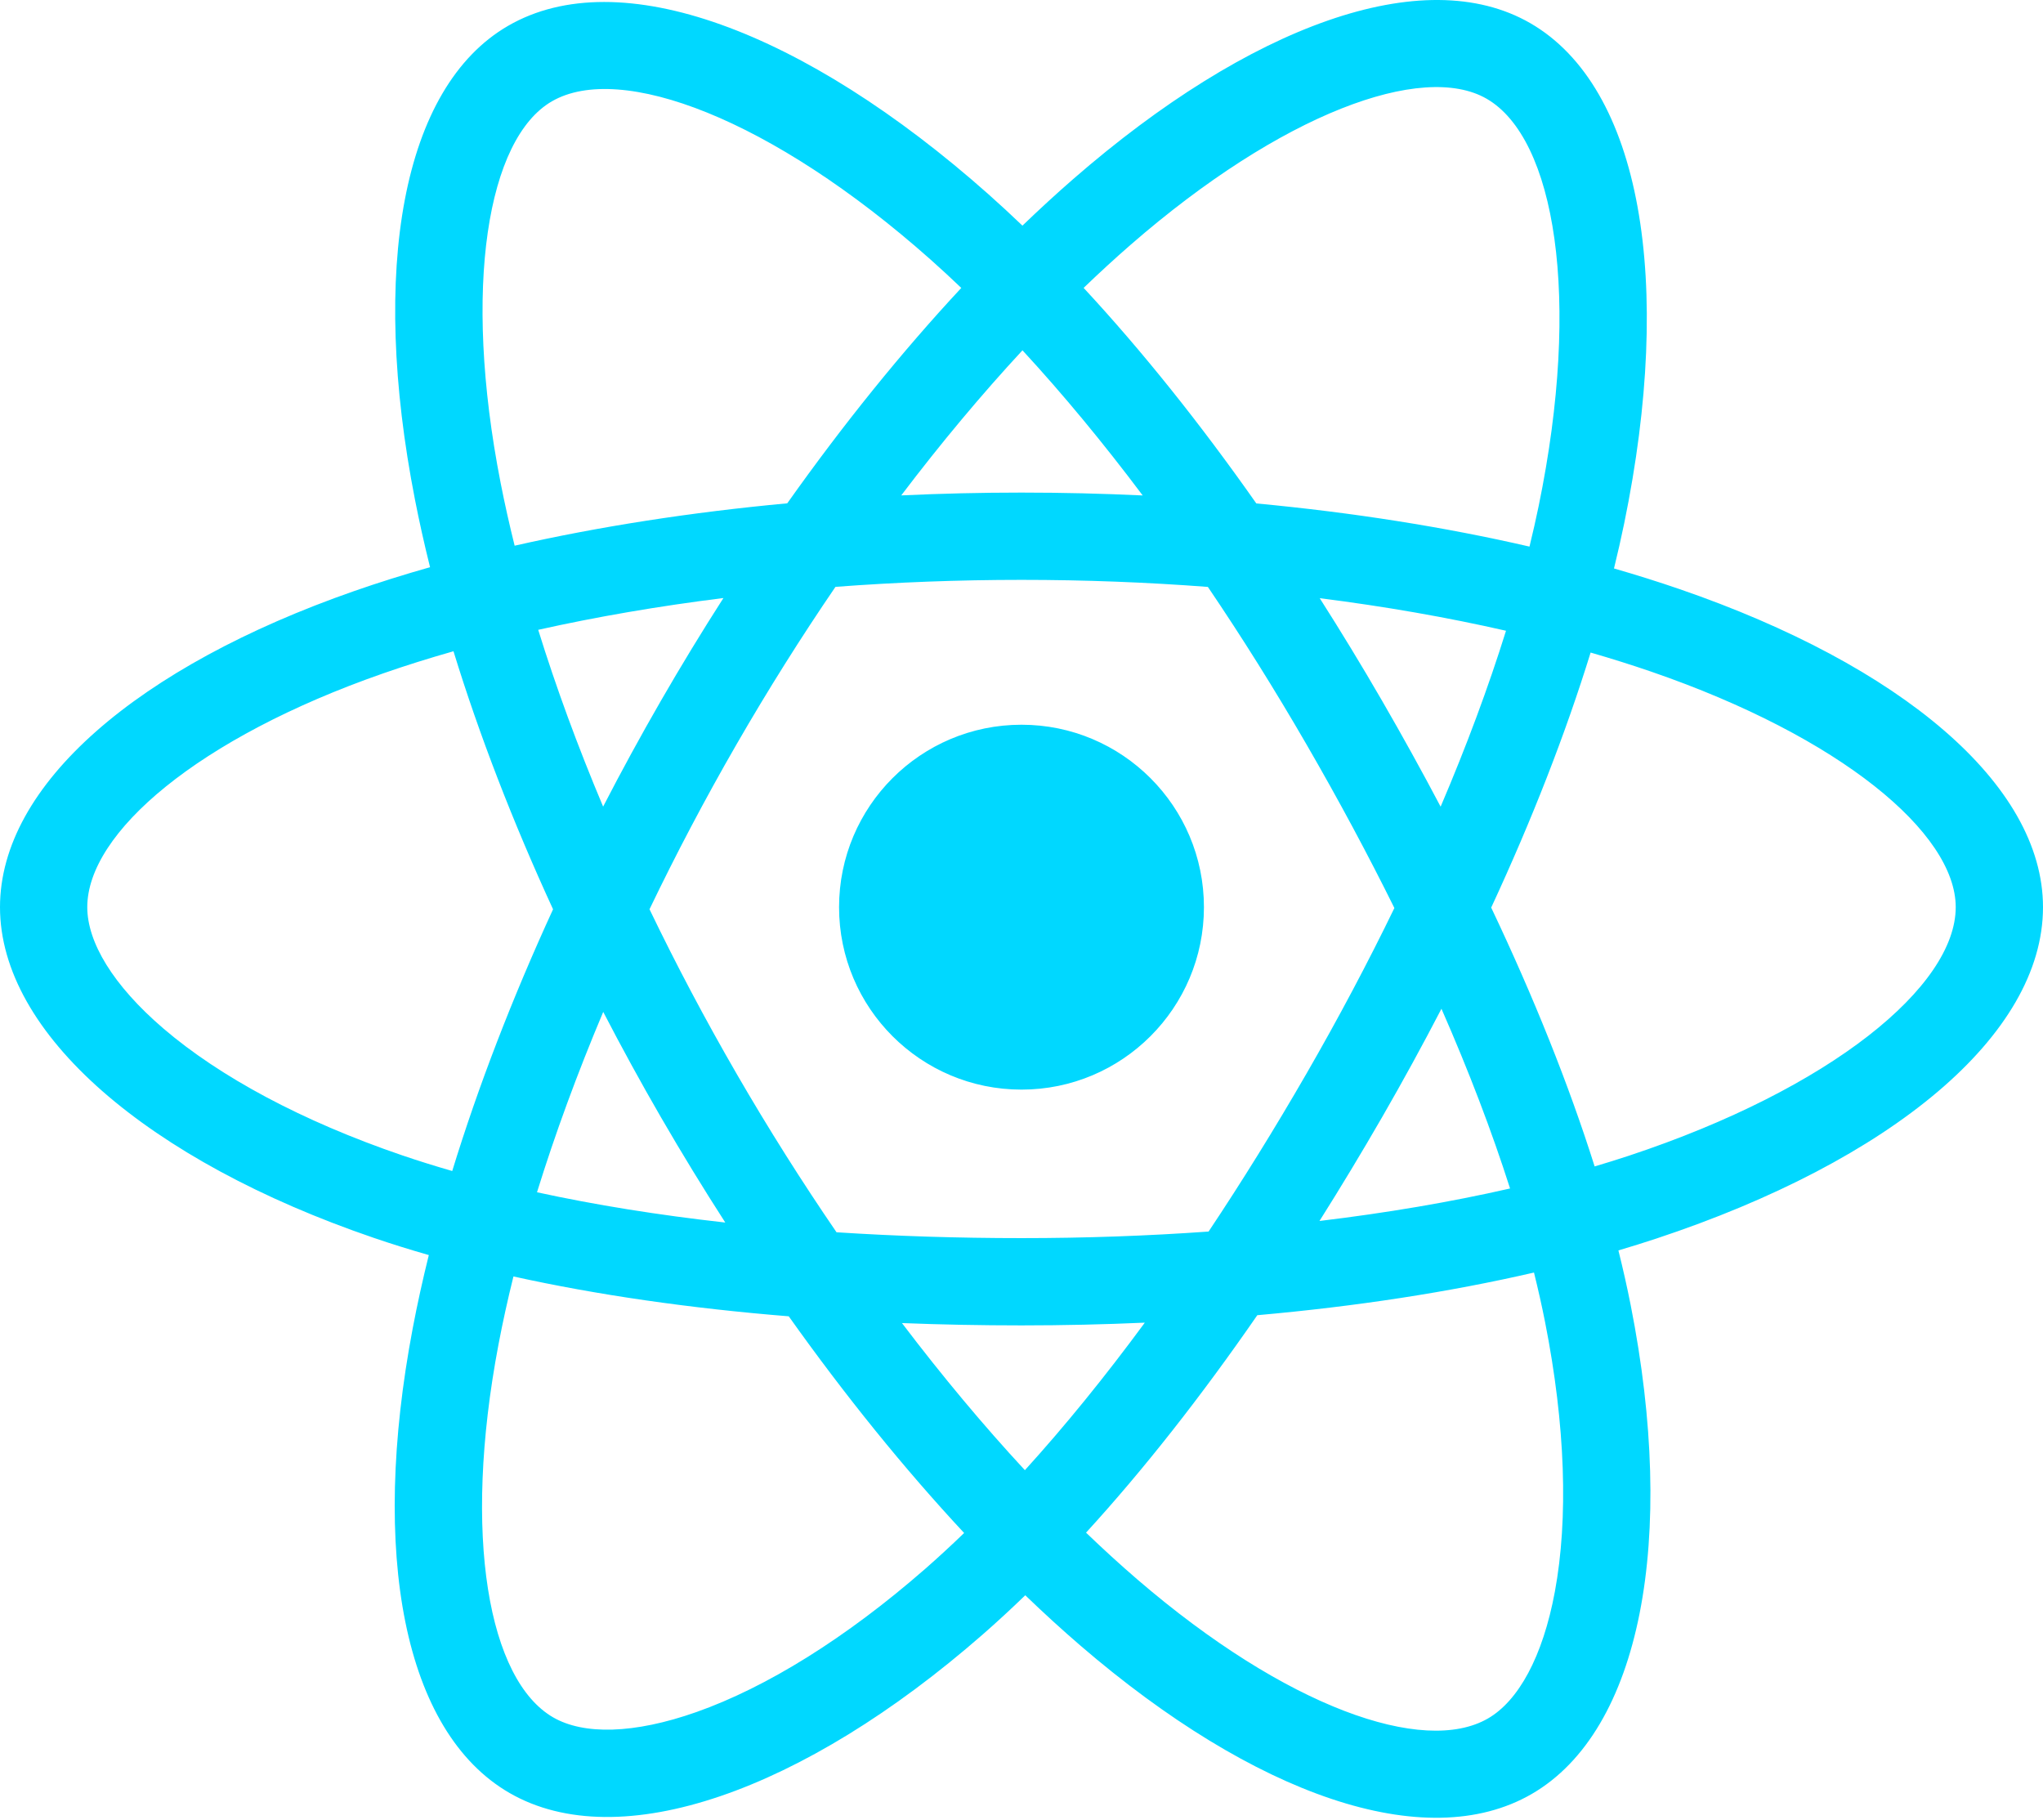
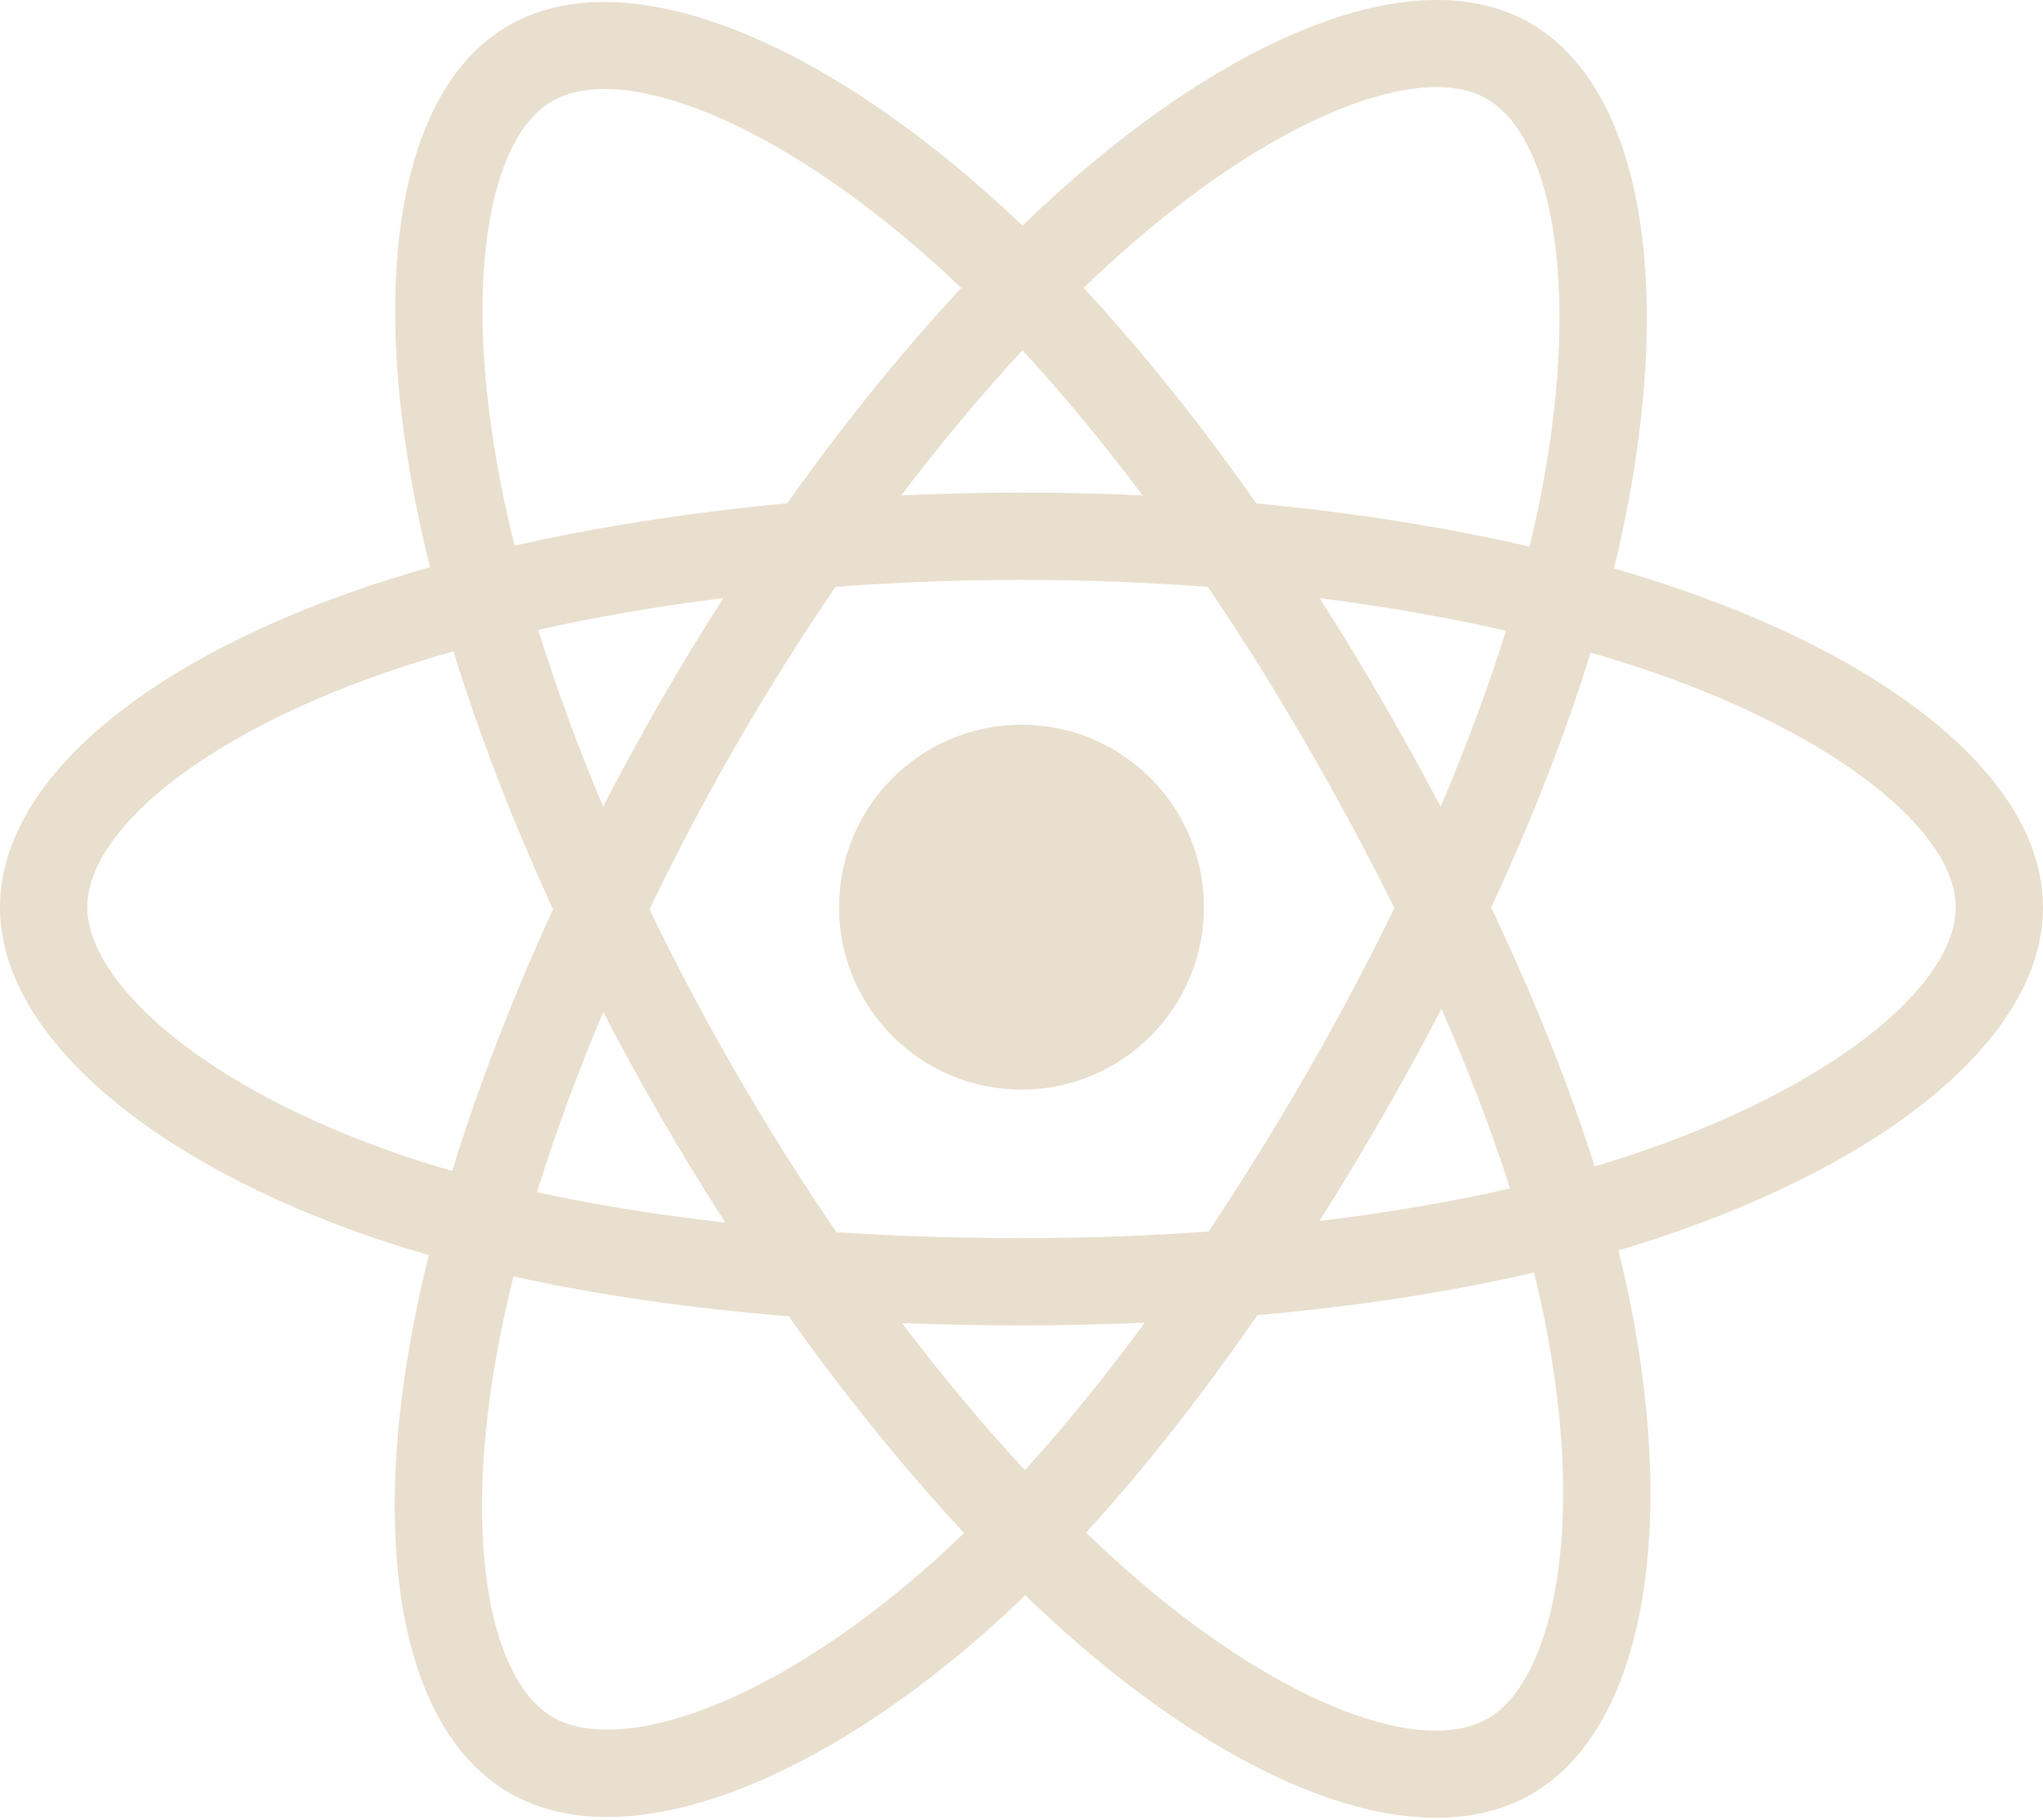
<svg xmlns="http://www.w3.org/2000/svg" width="256px" height="228px" viewBox="0 0 256 228" version="1.1" preserveAspectRatio="xMidYMid">
  <g>
-     <path d="M210.483,73.824 C207.828,72.91 205.076,72.045 202.242,71.227 C202.708,69.326 203.136,67.45 203.516,65.606 C209.754,35.325 205.675,10.93 191.747,2.898 C178.392,-4.803 156.551,3.227 134.493,22.424 C132.372,24.27 130.245,26.224 128.118,28.272 C126.702,26.917 125.287,25.608 123.877,24.355 C100.759,3.829 77.587,-4.822 63.673,3.233 C50.33,10.957 46.379,33.89 51.995,62.588 C52.537,65.36 53.171,68.191 53.887,71.069 C50.608,72 47.442,72.992 44.413,74.048 C17.309,83.497 0,98.307 0,113.668 C0,129.533 18.582,145.446 46.812,155.095 C49.039,155.857 51.351,156.577 53.733,157.26 C52.96,160.373 52.288,163.423 51.723,166.398 C46.369,194.598 50.55,216.989 63.857,224.664 C77.601,232.59 100.669,224.443 123.13,204.809 C124.906,203.257 126.687,201.611 128.472,199.886 C130.786,202.114 133.095,204.222 135.393,206.2 C157.15,224.922 178.638,232.482 191.932,224.786 C205.663,216.837 210.126,192.783 204.332,163.518 C203.89,161.283 203.375,159 202.797,156.676 C204.417,156.197 206.007,155.702 207.557,155.188 C236.905,145.465 256,129.745 256,113.668 C256,98.251 238.132,83.342 210.483,73.824 L210.483,73.824 Z M204.118,144.808 C202.718,145.271 201.282,145.719 199.818,146.153 C196.578,135.896 192.206,124.99 186.855,113.721 C191.961,102.721 196.165,91.954 199.314,81.764 C201.933,82.522 204.474,83.321 206.924,84.164 C230.613,92.32 245.064,104.377 245.064,113.668 C245.064,123.564 229.458,136.411 204.118,144.808 L204.118,144.808 Z M193.604,165.642 C196.166,178.583 196.531,190.283 194.835,199.429 C193.31,207.648 190.244,213.127 186.452,215.322 C178.385,219.991 161.132,213.921 142.525,197.91 C140.392,196.074 138.244,194.115 136.088,192.04 C143.302,184.151 150.511,174.98 157.547,164.794 C169.923,163.696 181.615,161.9 192.218,159.449 C192.74,161.556 193.204,163.622 193.604,165.642 L193.604,165.642 Z M87.276,214.515 C79.394,217.298 73.116,217.378 69.321,215.19 C61.246,210.533 57.889,192.554 62.468,168.438 C62.993,165.676 63.617,162.839 64.337,159.939 C74.823,162.258 86.43,163.927 98.835,164.933 C105.919,174.9 113.336,184.061 120.811,192.083 C119.178,193.659 117.551,195.16 115.934,196.575 C106.001,205.257 96.048,211.417 87.276,214.515 L87.276,214.515 Z M50.349,144.747 C37.866,140.48 27.557,134.935 20.491,128.884 C14.141,123.447 10.936,118.048 10.936,113.668 C10.936,104.346 24.833,92.456 48.012,84.375 C50.825,83.394 53.769,82.47 56.824,81.602 C60.028,92.022 64.23,102.917 69.301,113.934 C64.164,125.115 59.902,136.183 56.667,146.726 C54.489,146.099 52.379,145.44 50.349,144.747 L50.349,144.747 Z M62.727,60.488 C57.916,35.9 61.111,17.353 69.152,12.698 C77.716,7.74 96.654,14.809 116.615,32.533 C117.891,33.666 119.172,34.851 120.456,36.078 C113.018,44.065 105.669,53.157 98.648,63.066 C86.608,64.182 75.083,65.974 64.487,68.375 C63.821,65.695 63.231,63.062 62.727,60.488 L62.727,60.488 Z M173.154,87.755 C170.621,83.38 168.02,79.108 165.369,74.952 C173.537,75.985 181.363,77.356 188.712,79.033 C186.506,86.104 183.756,93.497 180.519,101.077 C178.196,96.668 175.74,92.223 173.154,87.755 L173.154,87.755 Z M128.122,43.894 C133.166,49.359 138.218,55.46 143.187,62.08 C138.18,61.844 133.111,61.721 128,61.721 C122.937,61.721 117.906,61.841 112.93,62.074 C117.904,55.515 122.999,49.422 128.122,43.894 L128.122,43.894 Z M82.802,87.831 C80.272,92.218 77.861,96.639 75.575,101.069 C72.391,93.516 69.666,86.089 67.441,78.917 C74.745,77.283 82.534,75.946 90.65,74.933 C87.961,79.127 85.339,83.43 82.802,87.83 L82.802,87.831 L82.802,87.831 Z M90.883,153.183 C82.498,152.247 74.592,150.98 67.29,149.39 C69.551,142.091 72.335,134.505 75.588,126.79 C77.879,131.216 80.299,135.638 82.845,140.036 L82.846,140.036 C85.439,144.515 88.126,148.904 90.883,153.183 L90.883,153.183 Z M128.425,184.213 C123.241,178.621 118.071,172.434 113.022,165.78 C117.924,165.972 122.921,166.071 128,166.071 C133.218,166.071 138.376,165.953 143.453,165.727 C138.468,172.501 133.435,178.697 128.425,184.213 L128.425,184.213 Z M180.623,126.396 C184.045,134.195 186.929,141.741 189.219,148.916 C181.797,150.61 173.783,151.974 165.339,152.987 C167.997,148.776 170.62,144.43 173.198,139.961 C175.805,135.438 178.282,130.909 180.623,126.396 L180.623,126.396 Z M163.725,134.497 C159.723,141.436 155.614,148.059 151.444,154.312 C143.847,154.855 135.999,155.135 128,155.135 C120.033,155.135 112.284,154.887 104.822,154.403 C100.483,148.068 96.285,141.425 92.309,134.557 L92.31,134.557 C88.344,127.707 84.694,120.799 81.387,113.93 C84.693,107.046 88.334,100.13 92.277,93.293 L92.276,93.294 C96.229,86.439 100.39,79.828 104.689,73.533 C112.302,72.957 120.11,72.657 128,72.657 L128,72.657 C135.926,72.657 143.743,72.96 151.354,73.54 C155.587,79.789 159.72,86.378 163.689,93.235 C167.703,100.169 171.39,107.038 174.725,113.775 C171.4,120.628 167.721,127.567 163.725,134.497 L163.725,134.497 Z M186.285,12.373 C194.857,17.317 198.191,37.254 192.805,63.399 C192.461,65.067 192.075,66.766 191.654,68.488 C181.033,66.037 169.5,64.214 157.425,63.081 C150.391,53.064 143.102,43.957 135.785,36.073 C137.752,34.181 139.716,32.376 141.673,30.673 C160.572,14.226 178.237,7.732 186.285,12.373 L186.285,12.373 Z M128,90.808 C140.625,90.808 150.86,101.043 150.86,113.668 C150.86,126.293 140.625,136.528 128,136.528 C115.375,136.528 105.14,126.293 105.14,113.668 C105.14,101.043 115.375,90.808 128,90.808 L128,90.808 Z" fill="#00D8FF" />
+     <path d="M210.483,73.824 C207.828,72.91 205.076,72.045 202.242,71.227 C202.708,69.326 203.136,67.45 203.516,65.606 C209.754,35.325 205.675,10.93 191.747,2.898 C178.392,-4.803 156.551,3.227 134.493,22.424 C132.372,24.27 130.245,26.224 128.118,28.272 C126.702,26.917 125.287,25.608 123.877,24.355 C100.759,3.829 77.587,-4.822 63.673,3.233 C50.33,10.957 46.379,33.89 51.995,62.588 C52.537,65.36 53.171,68.191 53.887,71.069 C50.608,72 47.442,72.992 44.413,74.048 C17.309,83.497 0,98.307 0,113.668 C0,129.533 18.582,145.446 46.812,155.095 C49.039,155.857 51.351,156.577 53.733,157.26 C52.96,160.373 52.288,163.423 51.723,166.398 C46.369,194.598 50.55,216.989 63.857,224.664 C77.601,232.59 100.669,224.443 123.13,204.809 C124.906,203.257 126.687,201.611 128.472,199.886 C130.786,202.114 133.095,204.222 135.393,206.2 C157.15,224.922 178.638,232.482 191.932,224.786 C205.663,216.837 210.126,192.783 204.332,163.518 C203.89,161.283 203.375,159 202.797,156.676 C204.417,156.197 206.007,155.702 207.557,155.188 C236.905,145.465 256,129.745 256,113.668 C256,98.251 238.132,83.342 210.483,73.824 L210.483,73.824 Z M204.118,144.808 C202.718,145.271 201.282,145.719 199.818,146.153 C196.578,135.896 192.206,124.99 186.855,113.721 C191.961,102.721 196.165,91.954 199.314,81.764 C201.933,82.522 204.474,83.321 206.924,84.164 C230.613,92.32 245.064,104.377 245.064,113.668 C245.064,123.564 229.458,136.411 204.118,144.808 L204.118,144.808 Z M193.604,165.642 C196.166,178.583 196.531,190.283 194.835,199.429 C193.31,207.648 190.244,213.127 186.452,215.322 C178.385,219.991 161.132,213.921 142.525,197.91 C140.392,196.074 138.244,194.115 136.088,192.04 C143.302,184.151 150.511,174.98 157.547,164.794 C169.923,163.696 181.615,161.9 192.218,159.449 C192.74,161.556 193.204,163.622 193.604,165.642 L193.604,165.642 Z M87.276,214.515 C79.394,217.298 73.116,217.378 69.321,215.19 C61.246,210.533 57.889,192.554 62.468,168.438 C62.993,165.676 63.617,162.839 64.337,159.939 C74.823,162.258 86.43,163.927 98.835,164.933 C105.919,174.9 113.336,184.061 120.811,192.083 C119.178,193.659 117.551,195.16 115.934,196.575 C106.001,205.257 96.048,211.417 87.276,214.515 L87.276,214.515 Z M50.349,144.747 C37.866,140.48 27.557,134.935 20.491,128.884 C14.141,123.447 10.936,118.048 10.936,113.668 C10.936,104.346 24.833,92.456 48.012,84.375 C50.825,83.394 53.769,82.47 56.824,81.602 C60.028,92.022 64.23,102.917 69.301,113.934 C64.164,125.115 59.902,136.183 56.667,146.726 C54.489,146.099 52.379,145.44 50.349,144.747 L50.349,144.747 Z M62.727,60.488 C57.916,35.9 61.111,17.353 69.152,12.698 C77.716,7.74 96.654,14.809 116.615,32.533 C117.891,33.666 119.172,34.851 120.456,36.078 C113.018,44.065 105.669,53.157 98.648,63.066 C86.608,64.182 75.083,65.974 64.487,68.375 C63.821,65.695 63.231,63.062 62.727,60.488 L62.727,60.488 Z M173.154,87.755 C170.621,83.38 168.02,79.108 165.369,74.952 C173.537,75.985 181.363,77.356 188.712,79.033 C186.506,86.104 183.756,93.497 180.519,101.077 C178.196,96.668 175.74,92.223 173.154,87.755 L173.154,87.755 Z M128.122,43.894 C133.166,49.359 138.218,55.46 143.187,62.08 C138.18,61.844 133.111,61.721 128,61.721 C122.937,61.721 117.906,61.841 112.93,62.074 C117.904,55.515 122.999,49.422 128.122,43.894 L128.122,43.894 Z M82.802,87.831 C80.272,92.218 77.861,96.639 75.575,101.069 C72.391,93.516 69.666,86.089 67.441,78.917 C74.745,77.283 82.534,75.946 90.65,74.933 C87.961,79.127 85.339,83.43 82.802,87.83 L82.802,87.831 L82.802,87.831 Z M90.883,153.183 C82.498,152.247 74.592,150.98 67.29,149.39 C69.551,142.091 72.335,134.505 75.588,126.79 C77.879,131.216 80.299,135.638 82.845,140.036 L82.846,140.036 C85.439,144.515 88.126,148.904 90.883,153.183 L90.883,153.183 Z M128.425,184.213 C123.241,178.621 118.071,172.434 113.022,165.78 C117.924,165.972 122.921,166.071 128,166.071 C133.218,166.071 138.376,165.953 143.453,165.727 C138.468,172.501 133.435,178.697 128.425,184.213 L128.425,184.213 Z M180.623,126.396 C184.045,134.195 186.929,141.741 189.219,148.916 C181.797,150.61 173.783,151.974 165.339,152.987 C167.997,148.776 170.62,144.43 173.198,139.961 C175.805,135.438 178.282,130.909 180.623,126.396 L180.623,126.396 Z M163.725,134.497 C159.723,141.436 155.614,148.059 151.444,154.312 C143.847,154.855 135.999,155.135 128,155.135 C120.033,155.135 112.284,154.887 104.822,154.403 C100.483,148.068 96.285,141.425 92.309,134.557 L92.31,134.557 C88.344,127.707 84.694,120.799 81.387,113.93 C84.693,107.046 88.334,100.13 92.277,93.293 L92.276,93.294 C96.229,86.439 100.39,79.828 104.689,73.533 C112.302,72.957 120.11,72.657 128,72.657 L128,72.657 C135.926,72.657 143.743,72.96 151.354,73.54 C155.587,79.789 159.72,86.378 163.689,93.235 C167.703,100.169 171.39,107.038 174.725,113.775 C171.4,120.628 167.721,127.567 163.725,134.497 L163.725,134.497 Z M186.285,12.373 C194.857,17.317 198.191,37.254 192.805,63.399 C192.461,65.067 192.075,66.766 191.654,68.488 C181.033,66.037 169.5,64.214 157.425,63.081 C150.391,53.064 143.102,43.957 135.785,36.073 C137.752,34.181 139.716,32.376 141.673,30.673 C160.572,14.226 178.237,7.732 186.285,12.373 L186.285,12.373 Z M128,90.808 C140.625,90.808 150.86,101.043 150.86,113.668 C150.86,126.293 140.625,136.528 128,136.528 C115.375,136.528 105.14,126.293 105.14,113.668 C105.14,101.043 115.375,90.808 128,90.808 L128,90.808 Z" fill="#e9dfce" />
  </g>
</svg>
